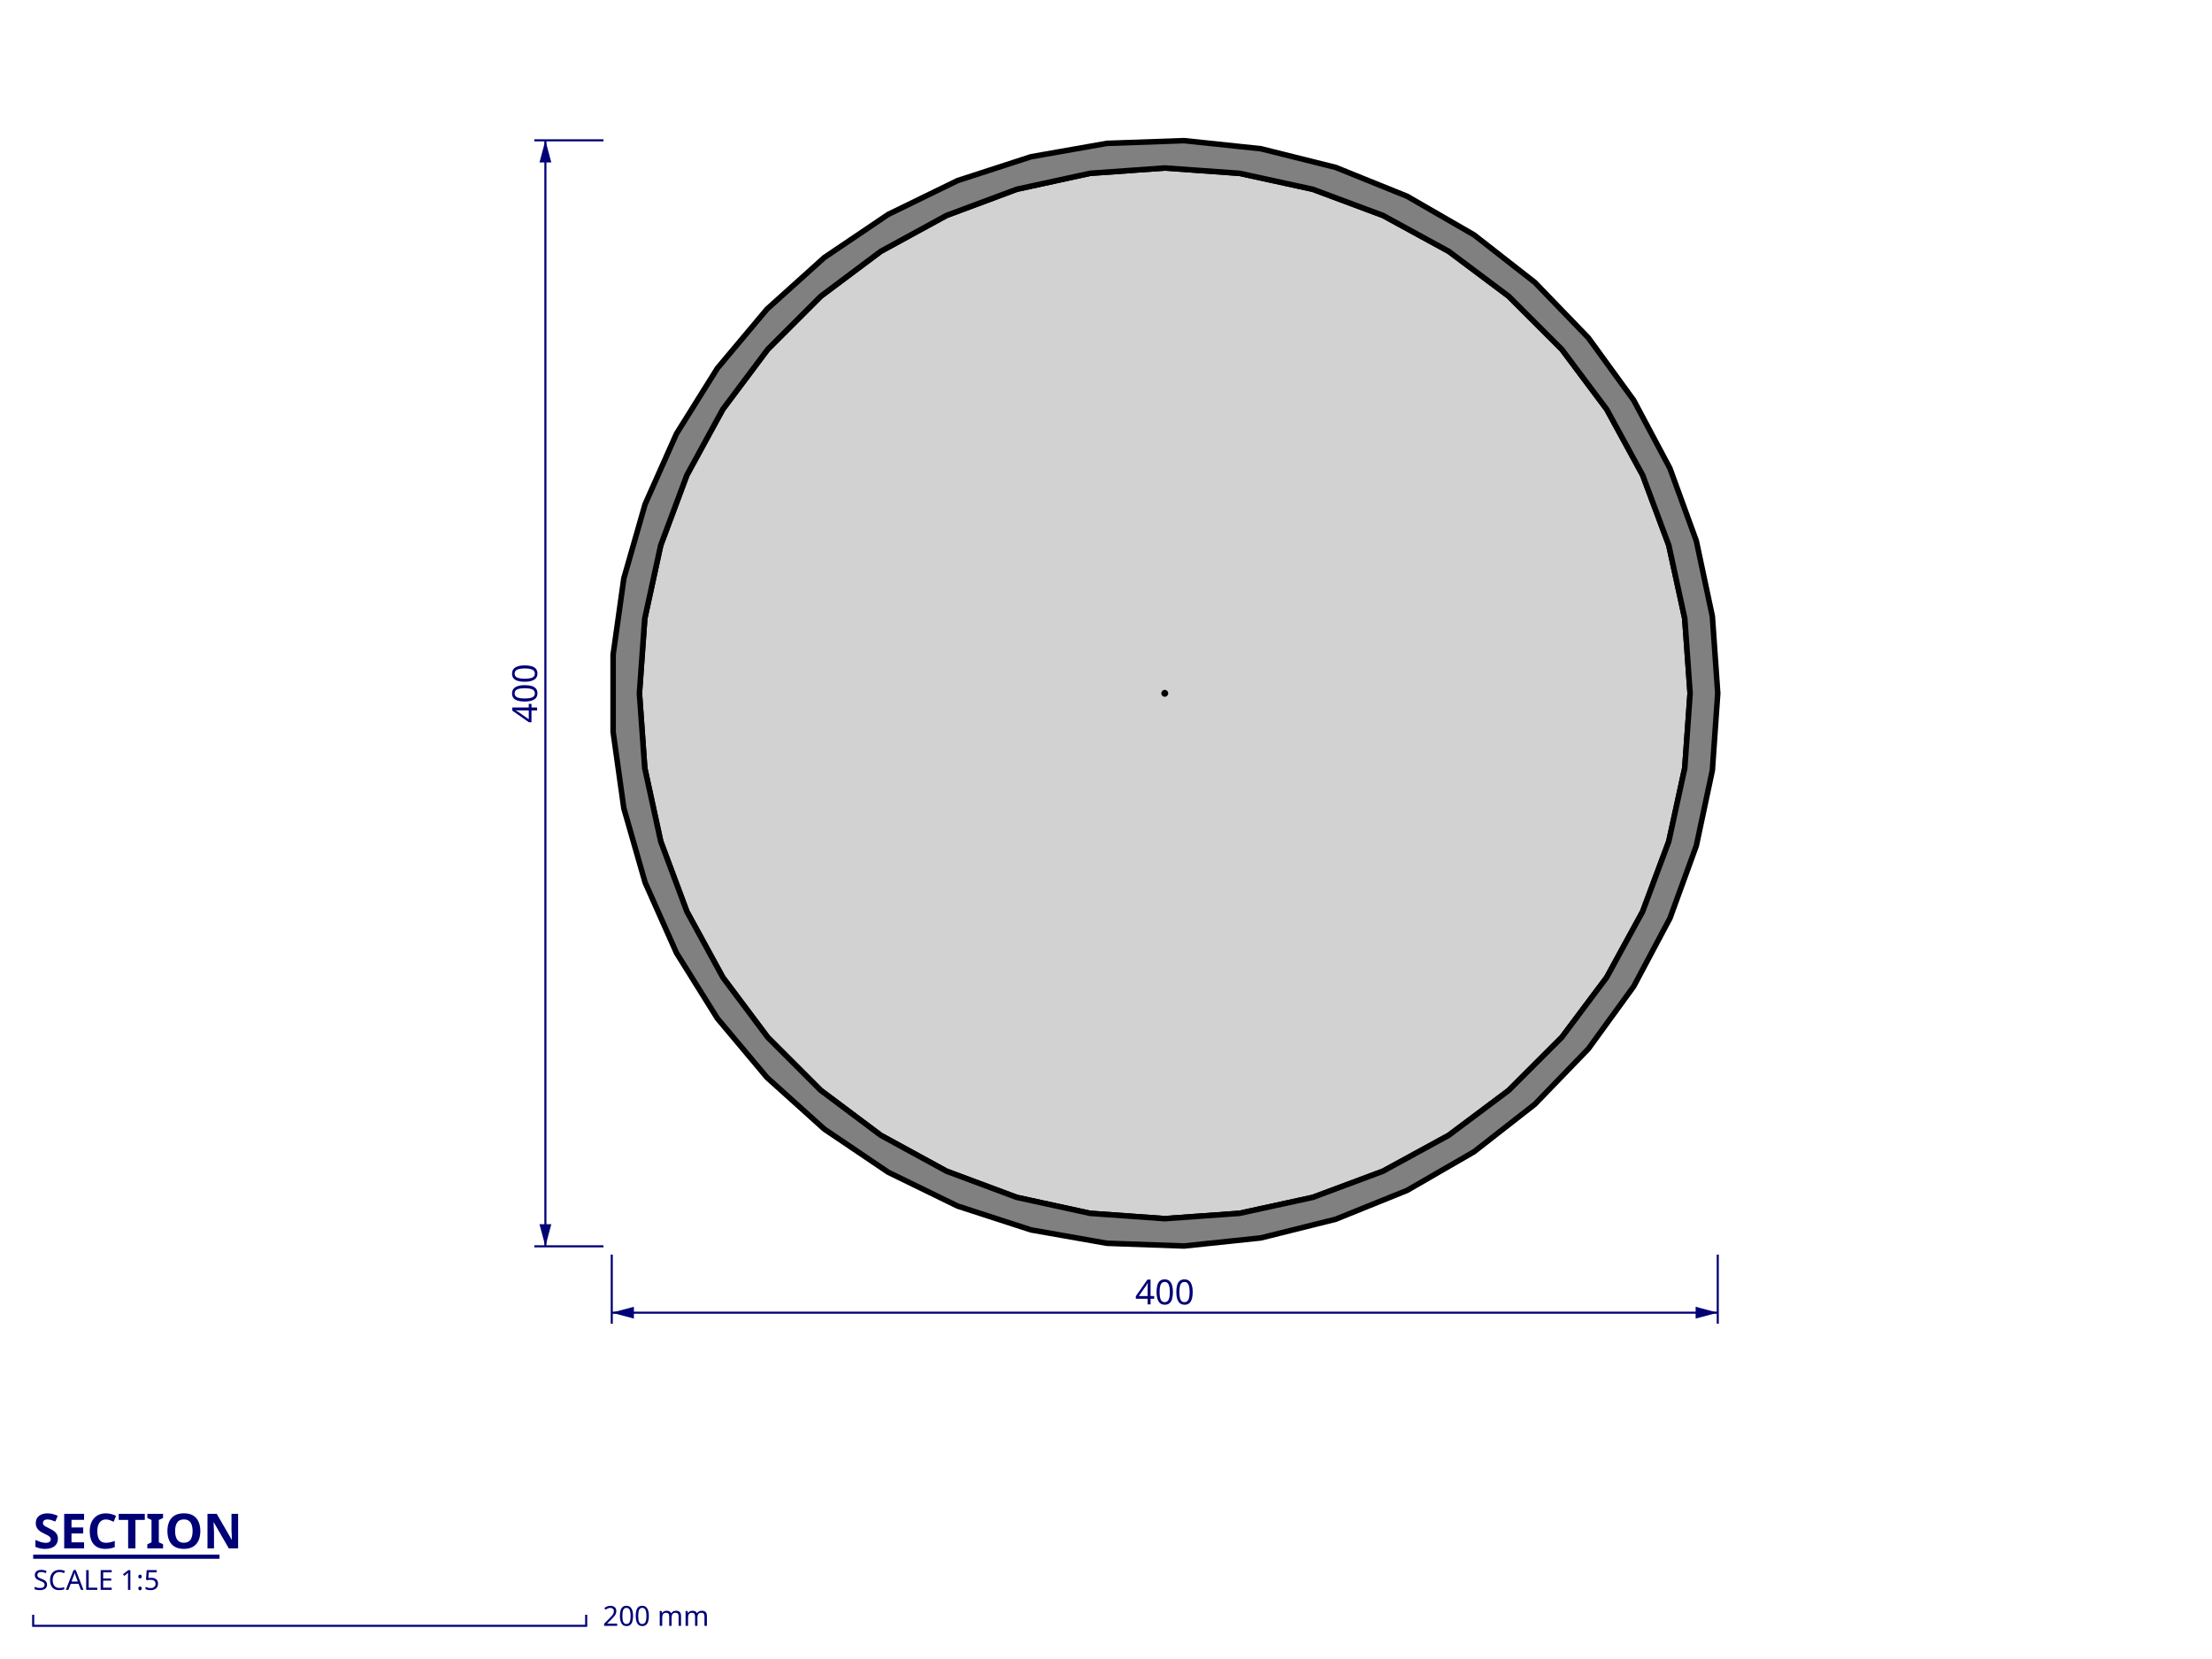
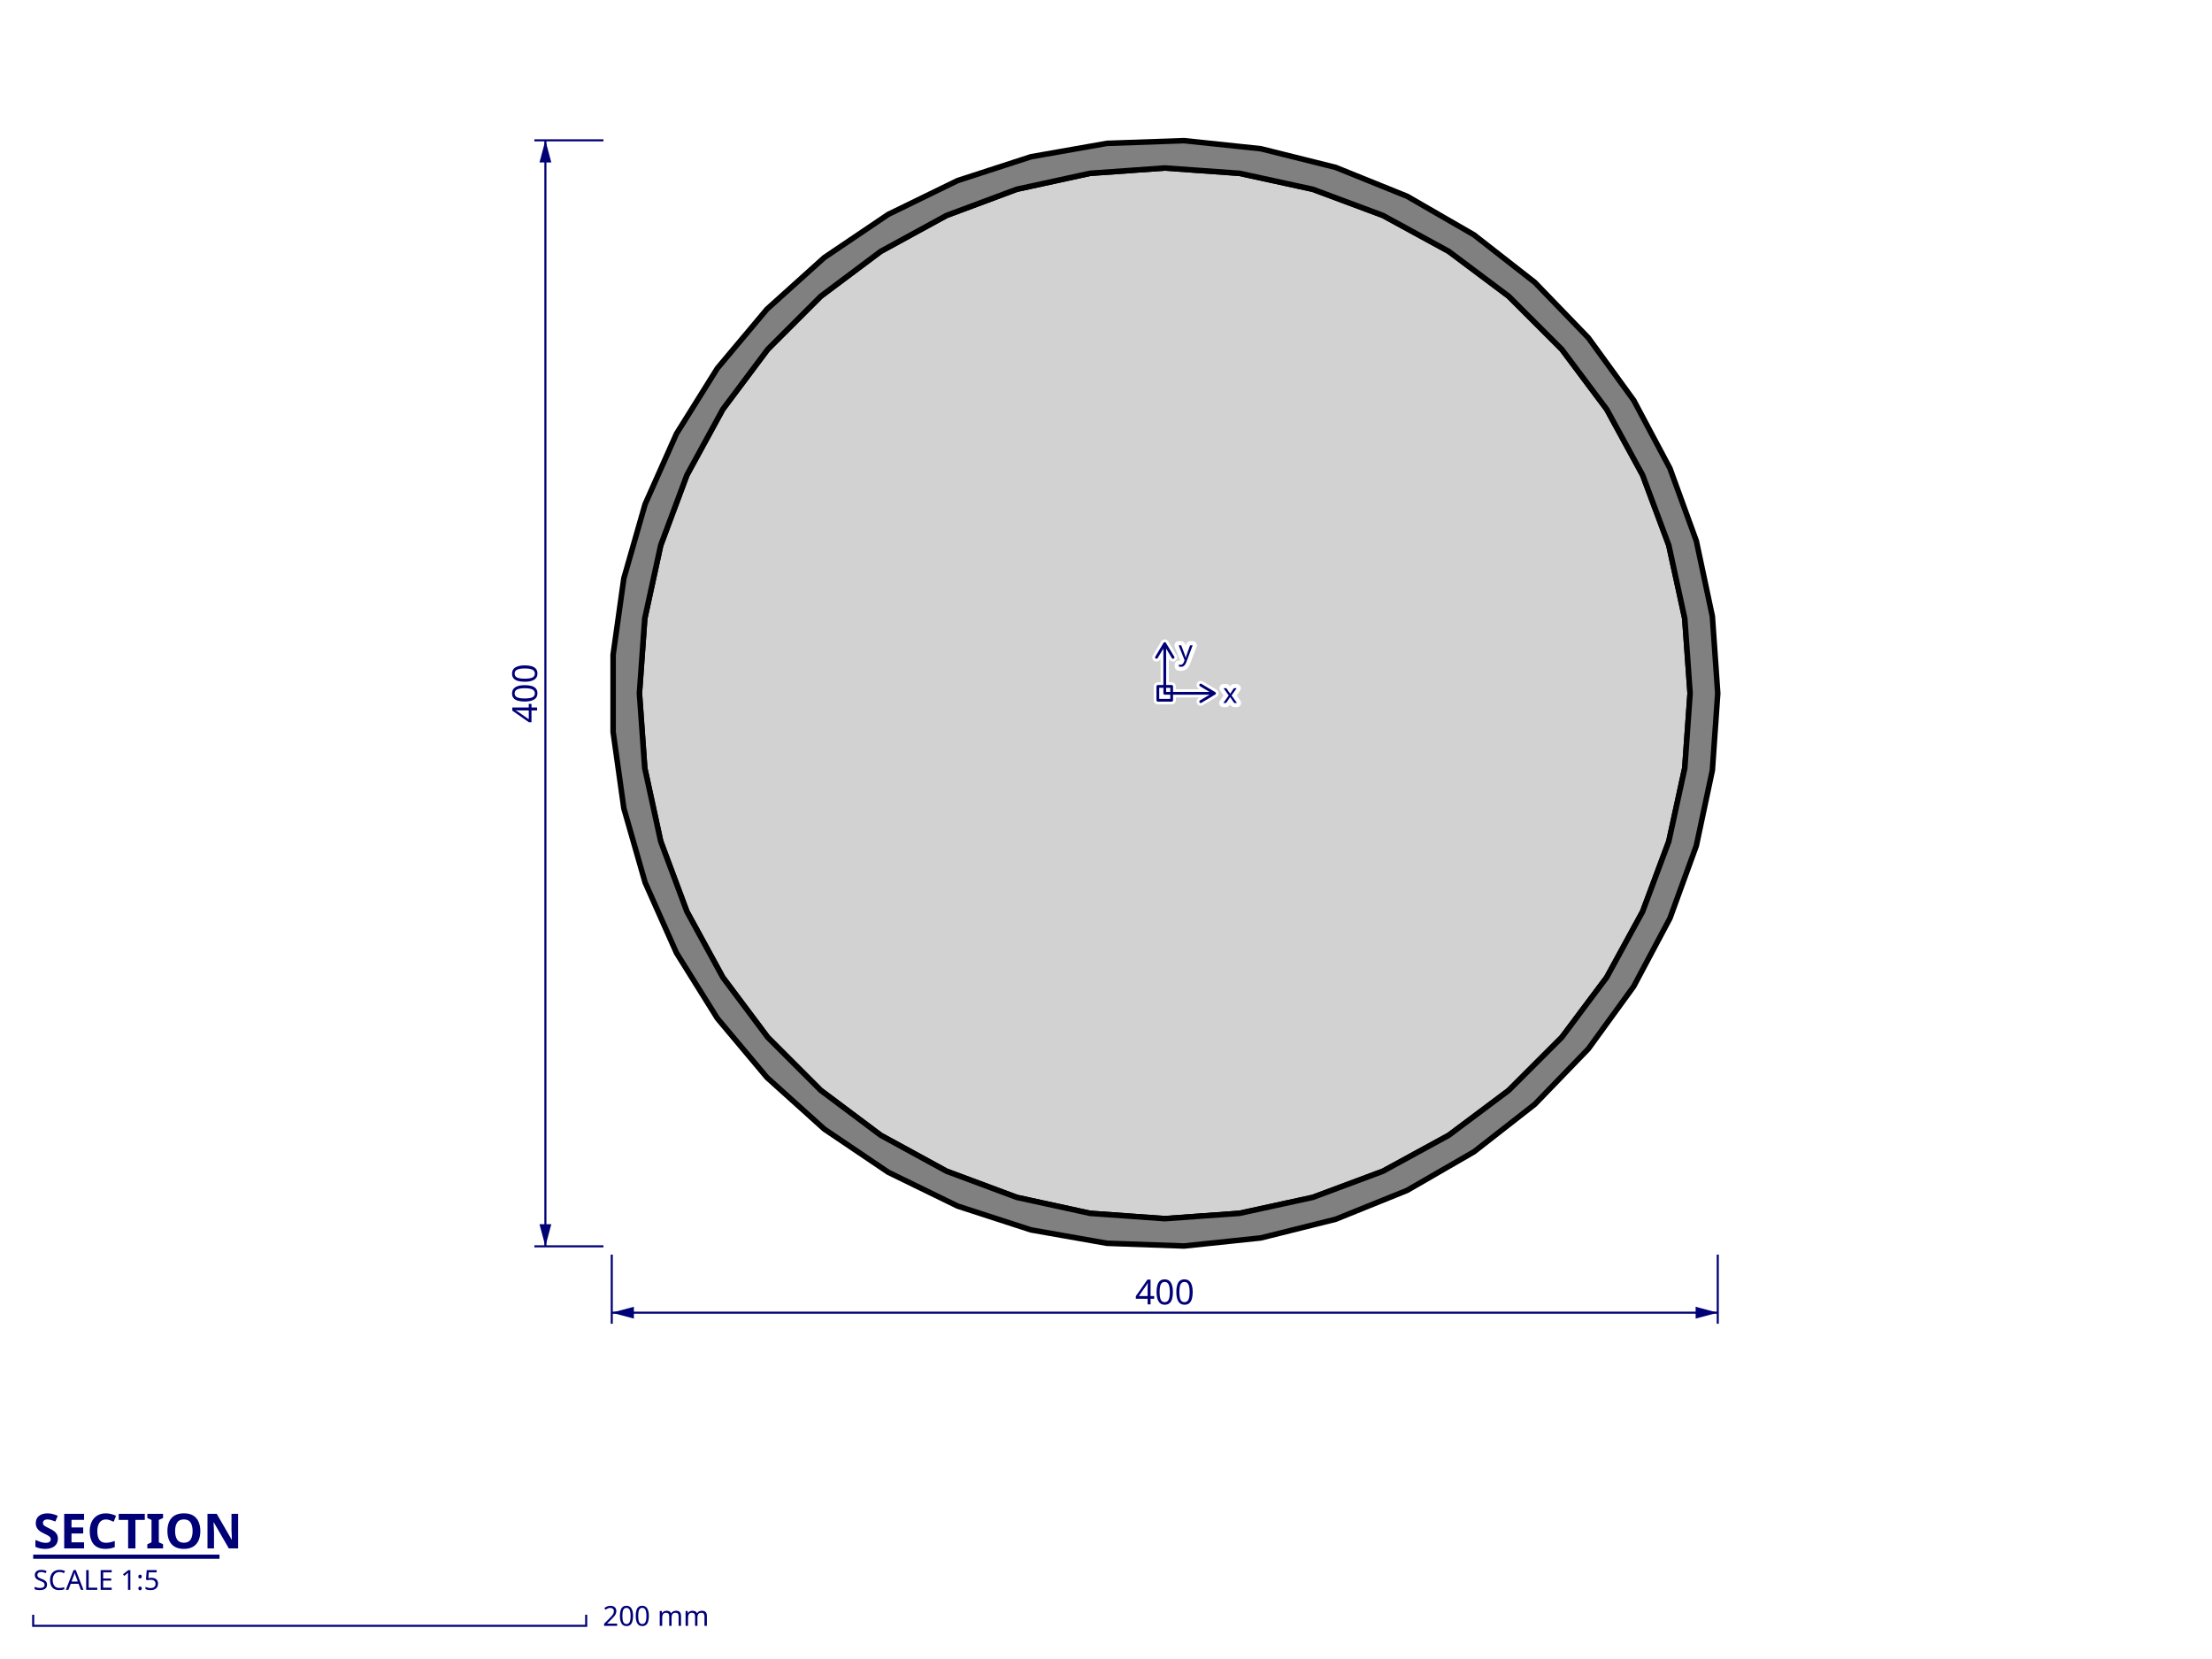
<svg xmlns="http://www.w3.org/2000/svg" width="800" height="600" viewBox="0 0 800 600" data-view="top">
  <rect width="800" height="600" fill="#ffffff" />
  <g class="faces" fill="none" stroke="#000000" stroke-width="1" stroke-linecap="round" stroke-linejoin="round">
</g>
  <g class="concrete" fill="#d2d2d2" stroke="#000000" stroke-width="2" stroke-linecap="round" stroke-linejoin="round">
    <g data-id="2">
      <path d="M611.25 250.75 L609.32 223.71 L603.55 197.22 L594.08 171.82 L581.09 148.03 L564.84 126.33 L545.67 107.16 L523.97 90.91 L500.18 77.92 L474.78 68.45 L448.29 62.68 L421.25 60.75 L394.21 62.68 L367.72 68.45 L342.32 77.92 L318.53 90.91 L296.83 107.16 L277.66 126.33 L261.41 148.03 L248.42 171.82 L238.95 197.22 L233.18 223.71 L231.25 250.75 L233.18 277.79 L238.95 304.28 L248.42 329.68 L261.41 353.47 L277.66 375.17 L296.83 394.34 L318.53 410.59 L342.32 423.58 L367.72 433.05 L394.21 438.82 L421.25 440.75 L448.29 438.82 L474.78 433.05 L500.18 423.58 L523.97 410.59 L545.67 394.34 L564.84 375.17 L581.09 353.47 L594.08 329.68 L603.55 304.28 L609.32 277.79 Z" fill-rule="evenodd" />
    </g>
  </g>
  <g class="steel" fill="#808080" stroke="#000000" stroke-width="2" stroke-linecap="round" stroke-linejoin="round">
    <g data-id="3">
      <path d="M621.25 250.75 L619.3 222.92 L613.5 195.62 L603.96 169.4 L590.86 144.77 L574.46 122.19 L555.08 102.12 L533.09 84.94 L508.92 70.99 L483.05 60.54 L455.98 53.79 L428.23 50.87 L400.34 51.85 L372.87 56.69 L346.33 65.31 L321.25 77.54 L298.12 93.15 L277.38 111.82 L259.45 133.19 L244.66 156.86 L233.31 182.35 L225.62 209.17 L221.74 236.8 L221.74 264.7 L225.62 292.33 L233.31 319.15 L244.66 344.64 L259.45 368.31 L277.38 389.68 L298.12 408.35 L321.25 423.96 L346.33 436.19 L372.87 444.81 L400.34 449.65 L428.23 450.63 L455.98 447.71 L483.05 440.96 L508.92 430.51 L533.09 416.56 L555.08 399.38 L574.46 379.31 L590.86 356.73 L603.96 332.1 L613.5 305.88 L619.3 278.58 Z M611.25 250.75 L609.32 223.71 L603.55 197.22 L594.08 171.82 L581.09 148.03 L564.84 126.33 L545.67 107.16 L523.97 90.91 L500.18 77.92 L474.78 68.45 L448.29 62.68 L421.25 60.75 L394.21 62.68 L367.72 68.45 L342.32 77.92 L318.53 90.91 L296.83 107.16 L277.66 126.33 L261.41 148.03 L248.42 171.82 L238.95 197.22 L233.18 223.71 L231.25 250.75 L233.18 277.79 L238.95 304.28 L248.42 329.68 L261.41 353.47 L277.66 375.17 L296.83 394.34 L318.53 410.59 L342.32 423.58 L367.72 433.05 L394.21 438.82 L421.25 440.75 L448.29 438.82 L474.78 433.05 L500.18 423.58 L523.97 410.59 L545.67 394.34 L564.84 375.17 L581.09 353.47 L594.08 329.68 L603.55 304.28 L609.32 277.79 Z" fill-rule="evenodd" />
    </g>
  </g>
  <g class="edges" fill="none" stroke="#000000" stroke-width="1.5" stroke-linecap="round" stroke-linejoin="round">
</g>
  <g class="points" fill="#000000">
    <g data-id="1">
      <circle cx="421.25" cy="250.75" r="1.25" fill="#000000" stroke="none" />
    </g>
  </g>
  <g class="annotation" font-family="Arial Narrow, Archivo Narrow, sans-serif" fill="#000077" stroke="#000077" stroke-width="0.75">
    <g class="dimension" data-dim="width">
      <path d="M221.25 453.75 L221.25 478.75 M621.25 453.75 L621.25 478.75 M221.25 474.75 L621.25 474.75" fill="none" />
      <path d="M0 0 L8 -2.14 L8 2.14 Z" stroke="none" transform="translate(221.25 474.75) rotate(0)" />
      <path d="M0 0 L8 -2.14 L8 2.14 Z" stroke="none" transform="translate(621.25 474.75) rotate(180)" />
      <text x="421.25" y="471.75" text-anchor="middle" stroke="none" font-size="12.5">400</text>
    </g>
    <g class="dimension" data-dim="depth">
      <path d="M218.25 50.75 L193.25 50.75 M218.25 450.75 L193.25 450.75 M197.25 50.75 L197.25 450.75" fill="none" />
      <path d="M0 0 L8 -2.14 L8 2.14 Z" stroke="none" transform="translate(197.25 50.75) rotate(90)" />
      <path d="M0 0 L8 -2.14 L8 2.14 Z" stroke="none" transform="translate(197.25 450.75) rotate(-90)" />
      <text transform="translate(194.25 250.75) rotate(-90)" text-anchor="middle" stroke="none" font-size="12.5">400</text>
    </g>
  </g>
+   <g class="axes" fill="none" stroke-linecap="round" stroke-linejoin="round">
+     <path d="M418.75 248.25 h5 v5 h-5 Z M421.25 250.75 L439.25 250.75 M434.25 247.75 L439.25 250.75 L434.25 253.75 M421.25 250.75 L421.25 232.75 M418.25 237.75 L421.25 232.75 L424.25 237.75" stroke="#ffffff" stroke-width="3" />
+     <path d="M418.75 248.25 h5 v5 h-5 Z M421.25 250.75 L439.25 250.75 M434.25 247.75 L439.25 250.75 L434.25 253.75 M421.25 250.75 L421.25 232.75 M418.25 237.75 L421.25 232.75 L424.25 237.75" stroke="#000077" stroke-width="1" />
+     <text x="442.25" y="254.25" font-family="Arial Narrow, Archivo Narrow, sans-serif" font-size="10" fill="#000077" stroke="#ffffff" stroke-width="3" paint-order="stroke">x</text>
+     <text x="426.25" y="238.75" font-family="Arial Narrow, Archivo Narrow, sans-serif" font-size="10" fill="#000077" stroke="#ffffff" stroke-width="3" paint-order="stroke">y</text>
+   </g>
  <g class="text" font-family="Arial Narrow, Archivo Narrow, sans-serif" font-size="10" fill="#000077">
</g>
  <g class="legend" font-family="Arial Narrow, Archivo Narrow, sans-serif" font-size="10" fill="#000077" stroke="#000077" stroke-width="0.75">
    <path d="M12 584 L12 588 L212 588 L212 584" fill="none" />
    <text x="218" y="588" stroke="none">200 mm</text>
    <text class="view-title" x="12" y="560" stroke="none" font-family="Bahnschrift SemiBold Condensed, Bahnschrift, Saira SemiCondensed, Archivo Narrow, sans-serif" font-size="17.5" font-weight="600" data-view="top">SECTION</text>
    <path class="view-title-rule" d="M12 563 L79.38 563" fill="none" stroke-width="1.5" />
    <text class="scale-note" x="12" y="575" stroke="none">SCALE 1:5</text>
  </g>
</svg>
